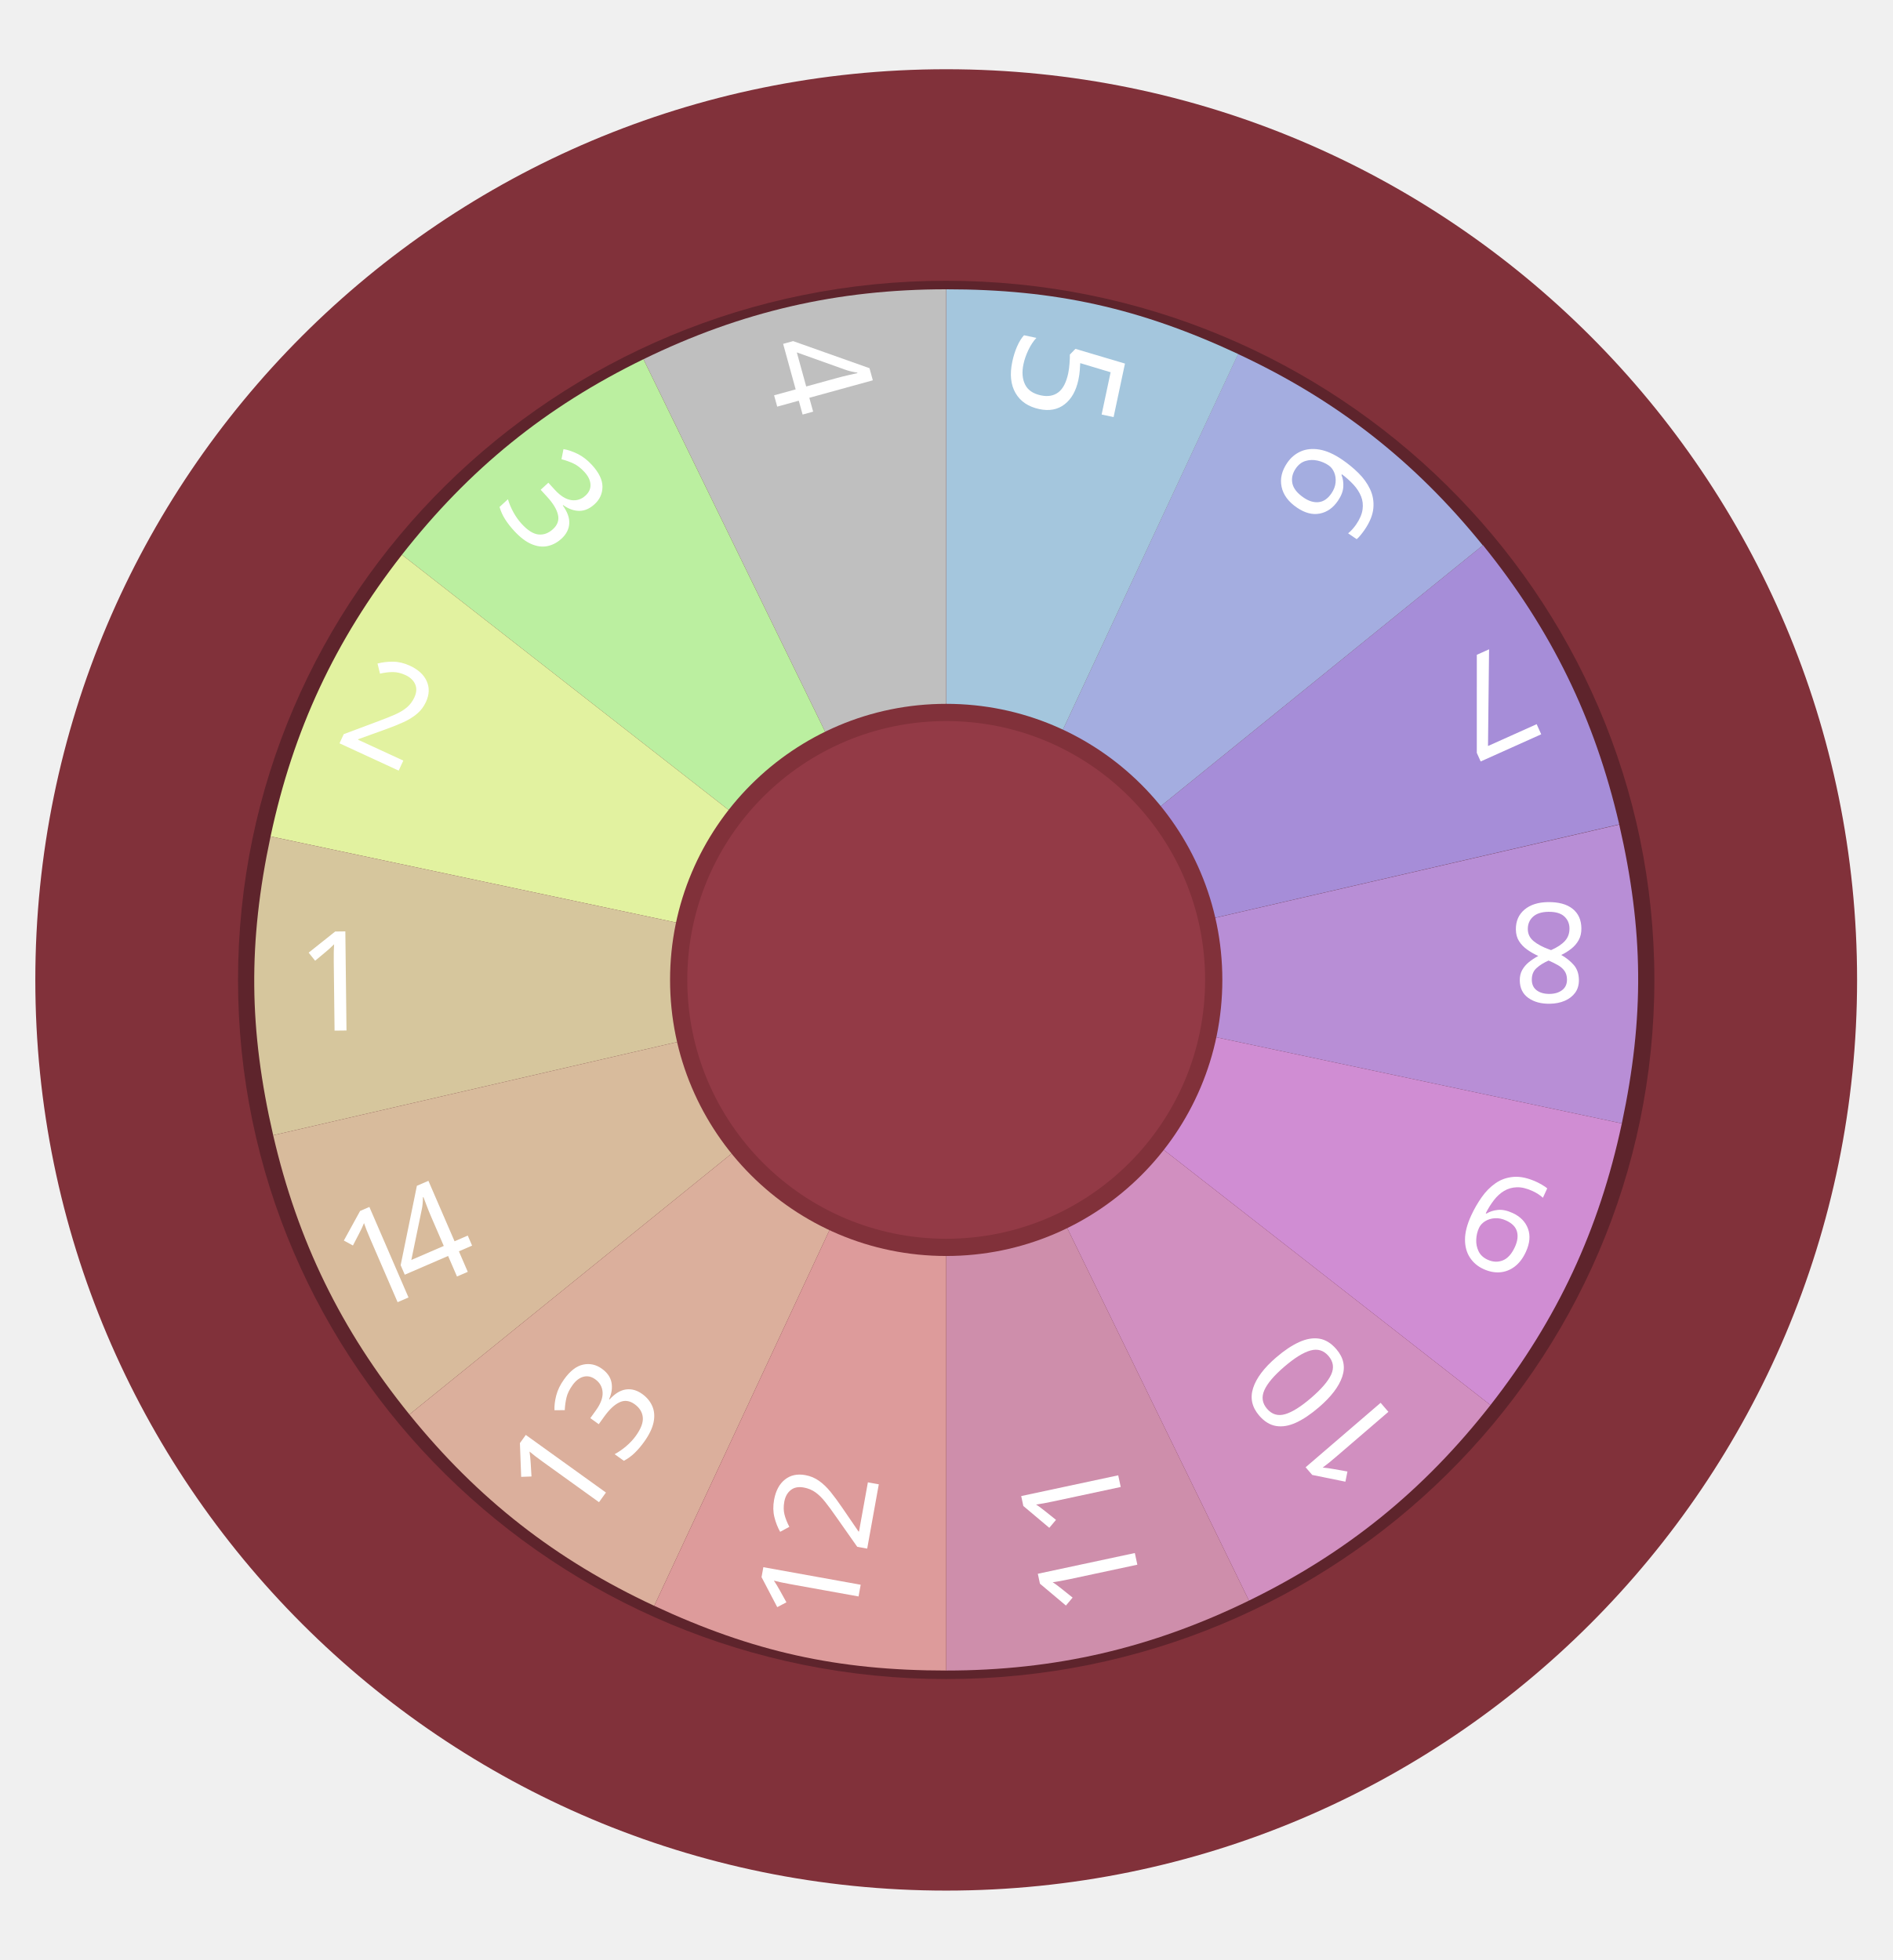
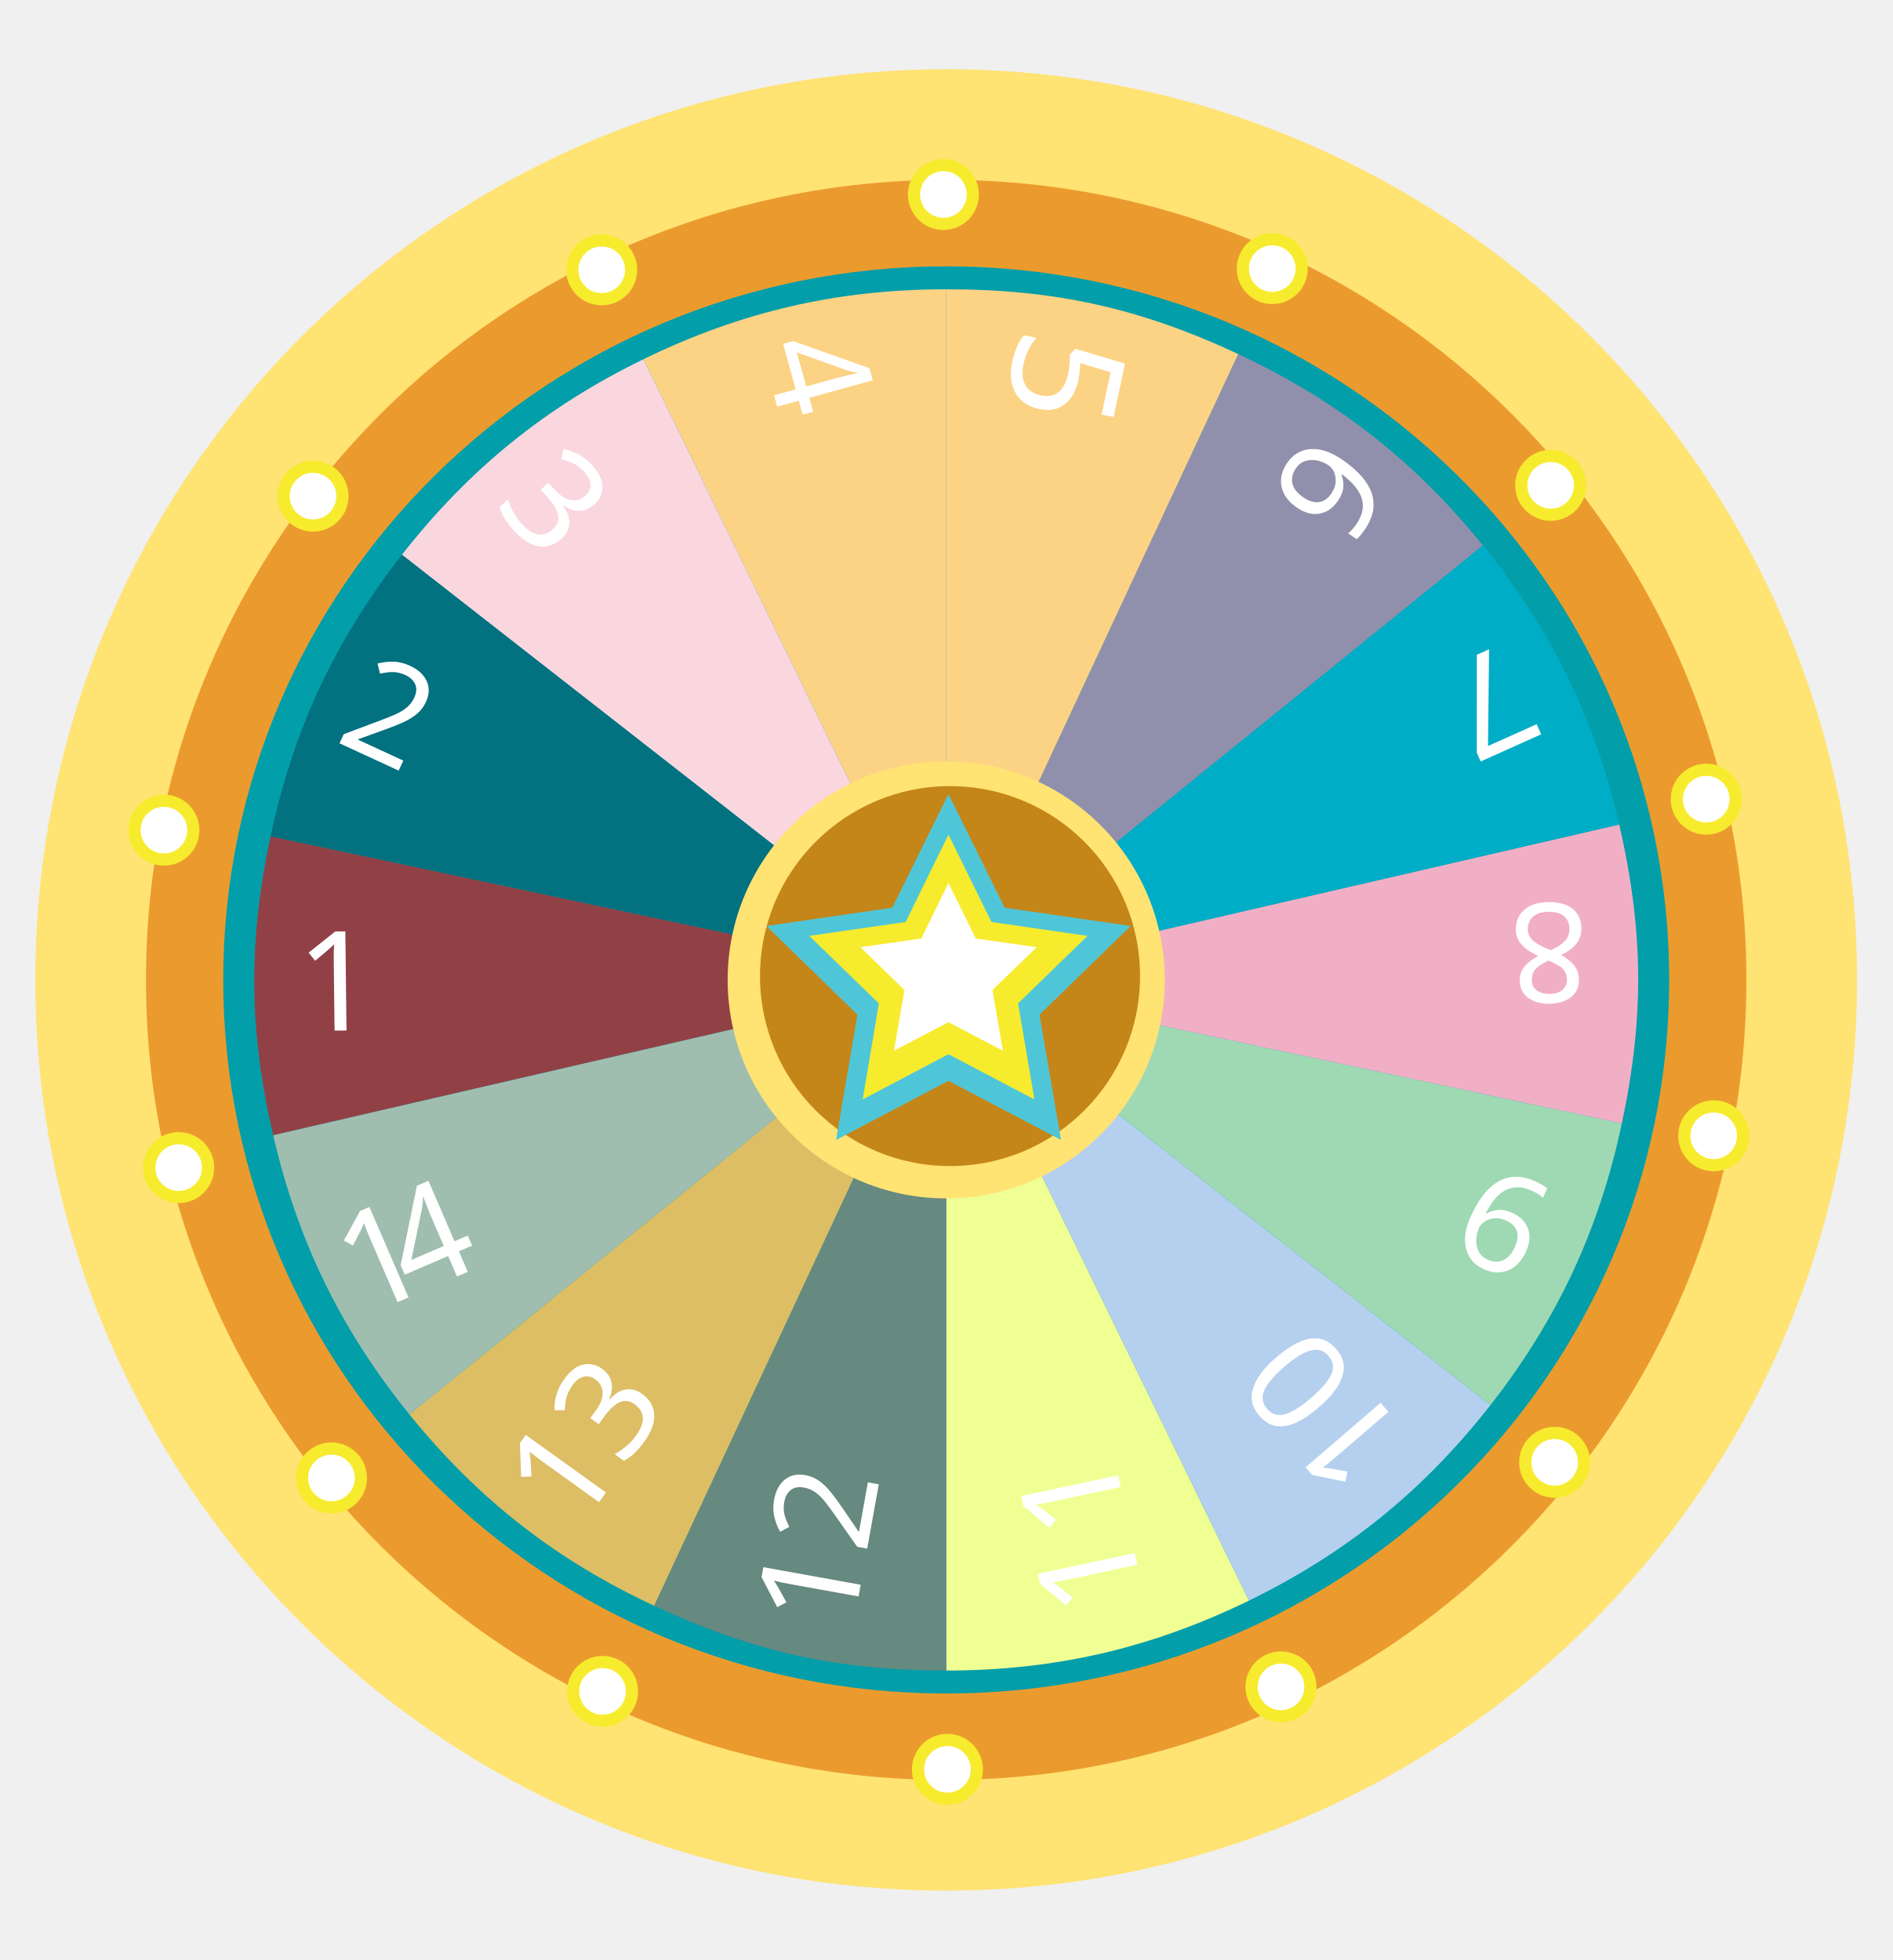
<svg xmlns="http://www.w3.org/2000/svg" version="1.1" id="RULETA_V3" x="0px" y="0px" viewBox="0 0 1087.7 1126.7" style="enable-background:new 0 0 1087.7 1126.7;" xml:space="preserve">
  <style type="text/css">
- 	.st0{fill:#81313A;}
- 	.st1{fill:#5E242C;}
- 	.st2{fill:#CE8EAB;}
- 	.st3{fill:#D18FC0;}
- 	.st4{fill:#D08DD3;}
- 	.st5{fill:#B88ED6;}
- 	.st6{fill:#A68DD8;}
- 	.st7{fill:#A4ADE0;}
- 	.st8{fill:#A4C6DD;}
- 	.st9{fill:#BFBFBF;}
- 	.st10{fill:#BBEFA0;}
- 	.st11{fill:#E2F2A0;}
- 	.st12{fill:#D6C69D;}
- 	.st13{fill:#D8BB9C;}
- 	.st14{fill:#DBAF9C;}
- 	.st15{fill:#DD9B9B;}
- 	.st16{fill:#FFFFFF;}
- 	.st17{font-family:'PublicoBanner-Bold';}
- 	.st18{font-size:79.395px;}
- 	.st19{font-size:79.61px;}
- 	.st20{font-size:79.36px;}
- 	.st21{font-size:79.864px;}
- 	.st22{font-size:79.46px;}
- 	.st23{font-size:79.777px;}
- 	.st24{font-size:79.363px;}
- 	.st25{font-size:79.789px;}
- 	.st26{font-size:79.393px;}
- 	.st27{font-size:87.79px;}
- 	.st28{display:none;fill:#5E242C;}
- 	.st29{fill:#933A46;}
+ 	.st0{fill:#5E242C;}
+ 	.st1{fill:#FFE373;}
+ 	.st2{fill:#EB9B2E;}
+ 	.st3{fill:#F7EB2E;}
+ 	.st4{fill:#FFFFFF;}
+ 	.st5{fill:#029EAA;}
+ 	.st6{fill:#F0FF93;}
+ 	.st7{fill:#B5D0EE;}
+ 	.st8{fill:#9FD9B4;}
+ 	.st9{fill:#F1AFC6;}
+ 	.st10{fill:#00ADC6;}
+ 	.st11{fill:#9190AC;}
+ 	.st12{fill:#FCD385;}
+ 	.st13{fill:#FAD6DE;}
+ 	.st14{fill:#027180;}
+ 	.st15{fill:#914146;}
+ 	.st16{fill:#9FBEAF;}
+ 	.st17{fill:#DDBE65;}
+ 	.st18{fill:#668980;}
+ 	.st19{font-family:'PublicoBanner-Bold';}
+ 	.st20{font-size:79.395px;}
+ 	.st21{font-size:79.617px;}
+ 	.st22{font-size:79.61px;}
+ 	.st23{font-size:79.366px;}
+ 	.st24{font-size:79.864px;}
+ 	.st25{font-size:79.46px;}
+ 	.st26{font-size:79.777px;}
+ 	.st27{font-size:79.363px;}
+ 	.st28{font-size:79.784px;}
+ 	.st29{font-size:79.393px;}
+ 	.st30{font-size:87.799px;}
+ 	.st31{display:none;fill:#5E242C;}
+ 	.st32{fill:#C48618;}
+ 	.st33{fill:#4FC6D8;}
</style>
-   <g id="BASE">
-     <circle class="st0" cx="543.8" cy="563.3" r="523.5" />
-     <ellipse class="st1" cx="543.8" cy="563.3" rx="407" ry="401.9" />
+   <g>
+     <g id="BASE">
+       <ellipse class="st0" cx="543.8" cy="563.3" rx="407" ry="401.9" />
+       <g id="Circulo_Atras">
+         <circle class="st1" cx="543.8" cy="563.3" r="523.5" />
+         <circle class="st2" cx="543.8" cy="563.3" r="459.9" />
+       </g>
+     </g>
+     <g id="Luces">
+       <g>
+         <circle class="st3" cx="731.2" cy="154.4" r="20.4" />
+         <circle class="st4" cx="731.2" cy="154.4" r="13.4" />
+       </g>
+       <g>
+         <circle class="st3" cx="542.2" cy="111.8" r="20.4" />
+         <circle class="st4" cx="542.2" cy="111.8" r="13.4" />
+       </g>
+       <g>
+         <circle class="st3" cx="345.8" cy="155.1" r="20.4" />
+         <circle class="st4" cx="345.8" cy="155.1" r="13.4" />
+       </g>
+       <g>
+         <circle class="st3" cx="984.9" cy="652.9" r="20.4" />
+         <circle class="st4" cx="984.9" cy="652.9" r="13.4" />
+       </g>
+       <g>
+         <circle class="st3" cx="980.6" cy="459.4" r="20.4" />
+         <circle class="st4" cx="980.6" cy="459.4" r="13.4" />
+       </g>
+       <g>
+         <circle class="st3" cx="891.2" cy="279" r="20.4" />
+         <circle class="st4" cx="891.2" cy="279" r="13.4" />
+       </g>
+       <g>
+         <circle class="st3" cx="544.5" cy="1017.1" r="20.4" />
+         <circle class="st4" cx="544.5" cy="1017.1" r="13.4" />
+       </g>
+       <g>
+         <circle class="st3" cx="736.2" cy="969.7" r="20.4" />
+         <circle class="st4" cx="736.2" cy="969.7" r="13.4" />
+       </g>
+       <g>
+         <circle class="st3" cx="893.5" cy="840.6" r="20.4" />
+         <circle class="st4" cx="893.5" cy="840.6" r="13.4" />
+       </g>
+       <g>
+         <circle class="st3" cx="102.7" cy="671.2" r="20.4" />
+         <circle class="st4" cx="102.7" cy="671.2" r="13.4" />
+       </g>
+       <g>
+         <circle class="st3" cx="190.5" cy="849.6" r="20.4" />
+         <circle class="st4" cx="190.5" cy="849.6" r="13.4" />
+       </g>
+       <g>
+         <circle class="st3" cx="346.3" cy="972.3" r="20.4" />
+         <circle class="st4" cx="346.3" cy="972.3" r="13.4" />
+       </g>
+       <g>
+         <circle class="st3" cx="179.9" cy="285.2" r="20.4" />
+         <circle class="st4" cx="179.9" cy="285.2" r="13.4" />
+       </g>
+       <g>
+         <circle class="st3" cx="94.2" cy="477.2" r="20.4" />
+         <circle class="st4" cx="94.2" cy="477.2" r="13.4" />
+       </g>
+     </g>
+     <ellipse class="st5" cx="543.8" cy="563.3" rx="415.5" ry="410.2" />
  </g>
  <g id="RUleta">
-     <path class="st2" d="M543.8,563.3l174,356.8c-56.2,27.4-111.5,40.2-174,40.2V563.3z" />
-     <path class="st3" d="M543.8,563.3l312.8,244.4c-38.5,49.2-82.7,85-138.8,112.4L543.8,563.3z" />
-     <path class="st4" d="M543.8,563.3l388.3,82.5c-13,61.1-37,112.6-75.5,161.9L543.8,563.3z" />
-     <path class="st5" d="M543.8,563.3L930.6,474c14,60.9,14.5,110.7,1.5,171.8L543.8,563.3z" />
-     <path class="st6" d="M543.8,563.3l308.5-249.9c39.3,48.6,64.2,99.7,78.3,160.5L543.8,563.3z" />
-     <path class="st7" d="M543.8,563.3l167.7-359.8c56.6,26.4,101.4,61.4,140.7,110L543.8,563.3z" />
-     <path class="st8" d="M543.8,563.3v-397c62.5,0,111.2,10.8,167.8,37.2L543.8,563.3z" />
-     <path class="st9" d="M543.8,563.3l-174-356.8c56.2-27.4,111.5-40.2,174-40.2V563.3z" />
-     <path class="st10" d="M543.8,563.3L231,318.9c38.5-49.2,82.6-85,138.8-112.4L543.8,563.3z" />
-     <path class="st11" d="M543.8,563.3l-388.3-82.5c13-61.1,37-112.6,75.5-161.9L543.8,563.3z" />
-     <path class="st12" d="M543.8,563.3L157,652.6c-14-60.9-14.5-110.7-1.5-171.8L543.8,563.3z" />
-     <path class="st13" d="M543.8,563.3L235.3,813.1c-39.3-48.6-64.2-99.6-78.3-160.5L543.8,563.3z" />
-     <path class="st14" d="M543.8,563.3L376,923.1c-56.6-26.4-101.4-61.4-140.7-110L543.8,563.3z" />
-     <path class="st15" d="M543.8,563.3v397c-62.5,0-111.1-10.8-167.8-37.2L543.8,563.3z" />
+     <path class="st6" d="M543.8,563.3l174,356.8c-56.2,27.4-111.5,40.2-174,40.2V563.3z" />
+     <path class="st7" d="M543.8,563.3l312.8,244.4c-38.5,49.2-82.7,85-138.8,112.4L543.8,563.3z" />
+     <path class="st8" d="M543.8,563.3l388.3,82.5c-13,61.1-37,112.6-75.5,161.9L543.8,563.3z" />
+     <path class="st9" d="M543.8,563.3L930.6,474c14,60.9,14.5,110.7,1.5,171.8L543.8,563.3z" />
+     <path class="st10" d="M543.8,563.3l308.5-249.9c39.3,48.6,64.2,99.7,78.3,160.5L543.8,563.3z" />
+     <path class="st11" d="M543.8,563.3l167.7-359.8c56.6,26.4,101.4,61.4,140.7,110L543.8,563.3z" />
+     <path class="st12" d="M543.8,563.3v-397c62.5,0,111.2,10.8,167.8,37.2L543.8,563.3z" />
+     <path class="st12" d="M543.8,563.3l-174-356.8c56.2-27.4,111.5-40.2,174-40.2V563.3z" />
+     <path class="st13" d="M543.8,563.3L231,318.9c38.5-49.2,82.6-85,138.8-112.4L543.8,563.3z" />
+     <path class="st14" d="M543.8,563.3l-388.3-82.5c13-61.1,37-112.6,75.5-161.9L543.8,563.3z" />
+     <path class="st15" d="M543.8,563.3L157,652.6c-14-60.9-14.5-110.7-1.5-171.8L543.8,563.3z" />
+     <path class="st16" d="M543.8,563.3L235.3,813.1c-39.3-48.6-64.2-99.6-78.3-160.5L543.8,563.3z" />
+     <path class="st17" d="M543.8,563.3L376,923.1c-56.6-26.4-101.4-61.4-140.7-110L543.8,563.3z" />
+     <path class="st18" d="M543.8,563.3v397c-62.5,0-111.1-10.8-167.8-37.2L543.8,563.3z" />
  </g>
  <g id="NUMEROS">
-     <text transform="matrix(0.2655 0.9641 -0.9641 0.2655 437.2369 199.467)" class="st16 st17 st18">4</text>
-     <text transform="matrix(-0.5639 0.8259 -0.8259 -0.5639 753.8038 246.9384)" class="st16 st17 st19">6</text>
-     <text transform="matrix(-0.9123 0.4095 -0.4095 -0.9123 865.6761 368.8159)" class="st16 st17 st19">7</text>
-     <text transform="matrix(-0.9999 1.349649e-02 -1.349649e-02 -0.9999 912.5616 519.0606)" class="st16 st17 st19">8</text>
-     <text transform="matrix(-0.9084 -0.4182 0.4182 -0.9084 896.5718 686.5092)" class="st16 st17 st20">9</text>
-     <text transform="matrix(-0.6518 -0.7584 0.7584 -0.6518 811.8983 827.8387)" class="st16 st17 st19">10</text>
-     <text transform="matrix(-0.2091 -0.9779 0.9779 -0.2091 658.14 920.4747)" class="st16 st17 st21">11</text>
-     <text transform="matrix(0.1775 -0.9841 0.9841 0.1775 489.6311 938.7974)" class="st16 st17 st19">12</text>
-     <text transform="matrix(0.5839 -0.8118 0.8118 0.5839 331.7761 880.8805)" class="st16 st17 st22">13</text>
-     <text transform="matrix(0.6756 0.7373 -0.7373 0.6756 282.9677 290.327)" class="st16 st17 st23">3</text>
-     <text transform="matrix(0.908 0.4189 -0.4189 0.908 191.6588 425.6943)" class="st16 st17 st24">2</text>
-     <text transform="matrix(0.9999 -1.165288e-02 1.165288e-02 0.9999 170.8128 592.7015)" class="st16 st17 st25">1</text>
-     <text transform="matrix(0.9179 -0.3968 0.3968 0.9179 208.9045 757.0265)" class="st16 st17 st26">1</text>
-     <text transform="matrix(0.9179 -0.3968 0.3968 0.9179 236.1936 745.2269)" class="st16 st17 st26">4</text>
-     <text transform="matrix(-0.2079 0.9782 -0.9782 -0.2079 587.1691 186.7808)" class="st16 st17 st27">5</text>
+     <text transform="matrix(0.2655 0.9641 -0.9641 0.2655 437.2369 199.4669)" class="st4 st19 st20">4</text>
+     <text transform="matrix(-0.5639 0.8259 -0.8259 -0.5639 753.8071 246.9388)" class="st4 st19 st21">6</text>
+     <text transform="matrix(-0.9123 0.4095 -0.4095 -0.9123 865.676 368.8161)" class="st4 st19 st22">7</text>
+     <text transform="matrix(-0.9999 1.349649e-02 -1.349649e-02 -0.9999 912.5614 519.0601)" class="st4 st19 st22">8</text>
+     <text transform="matrix(-0.9084 -0.4182 0.4182 -0.9084 896.5715 686.5087)" class="st4 st19 st23">9</text>
+     <text transform="matrix(-0.6518 -0.7584 0.7584 -0.6518 811.8983 827.8391)" class="st4 st19 st22">10</text>
+     <text transform="matrix(-0.2091 -0.9779 0.9779 -0.2091 658.14 920.4756)" class="st4 st19 st24">11</text>
+     <text transform="matrix(0.1775 -0.9841 0.9841 0.1775 489.6311 938.7978)" class="st4 st19 st22">12</text>
+     <text transform="matrix(0.5839 -0.8118 0.8118 0.5839 331.776 880.8801)" class="st4 st19 st25">13</text>
+     <text transform="matrix(0.6756 0.7373 -0.7373 0.6756 282.9676 290.3271)" class="st4 st19 st26">3</text>
+     <text transform="matrix(0.908 0.4189 -0.4189 0.908 191.6589 425.6943)" class="st4 st19 st27">2</text>
+     <text transform="matrix(0.9999 -1.165362e-02 1.165362e-02 0.9999 170.813 592.7015)" class="st4 st19 st28">1</text>
+     <text transform="matrix(0.9179 -0.3968 0.3968 0.9179 208.9044 757.0264)" class="st4 st19 st29">1</text>
+     <text transform="matrix(0.9179 -0.3968 0.3968 0.9179 236.1937 745.2269)" class="st4 st19 st29">4</text>
+     <text transform="matrix(-0.2079 0.9782 -0.9782 -0.2079 587.1684 186.7811)" class="st4 st19 st30">5</text>
  </g>
-   <circle class="st0" cx="543.8" cy="563.3" r="158.7" />
-   <path class="st28" d="M414.9,652.2c-47.8-71.4-28.6-168.1,42.8-215.9s168.1-28.6,215.9,42.8c9.6,14.4,16.8,30.3,21.2,47  c-14.4-86.4-96.2-144.8-182.7-130.4c-86.4,14.4-144.8,96.2-130.4,182.7C386.2,605.5,397.6,630.9,414.9,652.2z" />
-   <circle class="st29" cx="543.8" cy="563.3" r="148.8" />
+   <path class="st31" d="M414.9,652.2c-47.8-71.4-28.6-168.1,42.8-215.9s168.1-28.6,215.9,42.8c9.6,14.4,16.8,30.3,21.2,47  c-14.4-86.4-96.2-144.8-182.7-130.4c-86.4,14.4-144.8,96.2-130.4,182.7C386.2,605.5,397.6,630.9,414.9,652.2z" />
+   <g id="CentroEstrella">
+     <circle class="st1" cx="543.8" cy="563.3" r="125.6" />
+     <circle class="st32" cx="546" cy="561.1" r="109.2" />
+     <g>
+       <polygon class="st33" points="545.1,456.5 577.4,521.8 649.8,532.3 597.4,583.3 609.8,655.3 545.1,621.3 480.5,655.3 492.8,583.3     440.5,532.3 512.8,521.8   " />
+       <polygon class="st3" points="545.1,479.8 569.8,530 625,538 585.1,576.8 594.5,632 545.1,606 495.8,632 505.1,576.8 465.1,538     520.5,530   " />
+       <polygon class="st4" points="545.1,507.6 560.8,539.5 595.8,544.5 570.4,569.1 576.4,604 545.1,587.6 513.8,604 519.8,569.1     494.5,544.5 529.5,539.5   " />
+     </g>
+   </g>
</svg>
